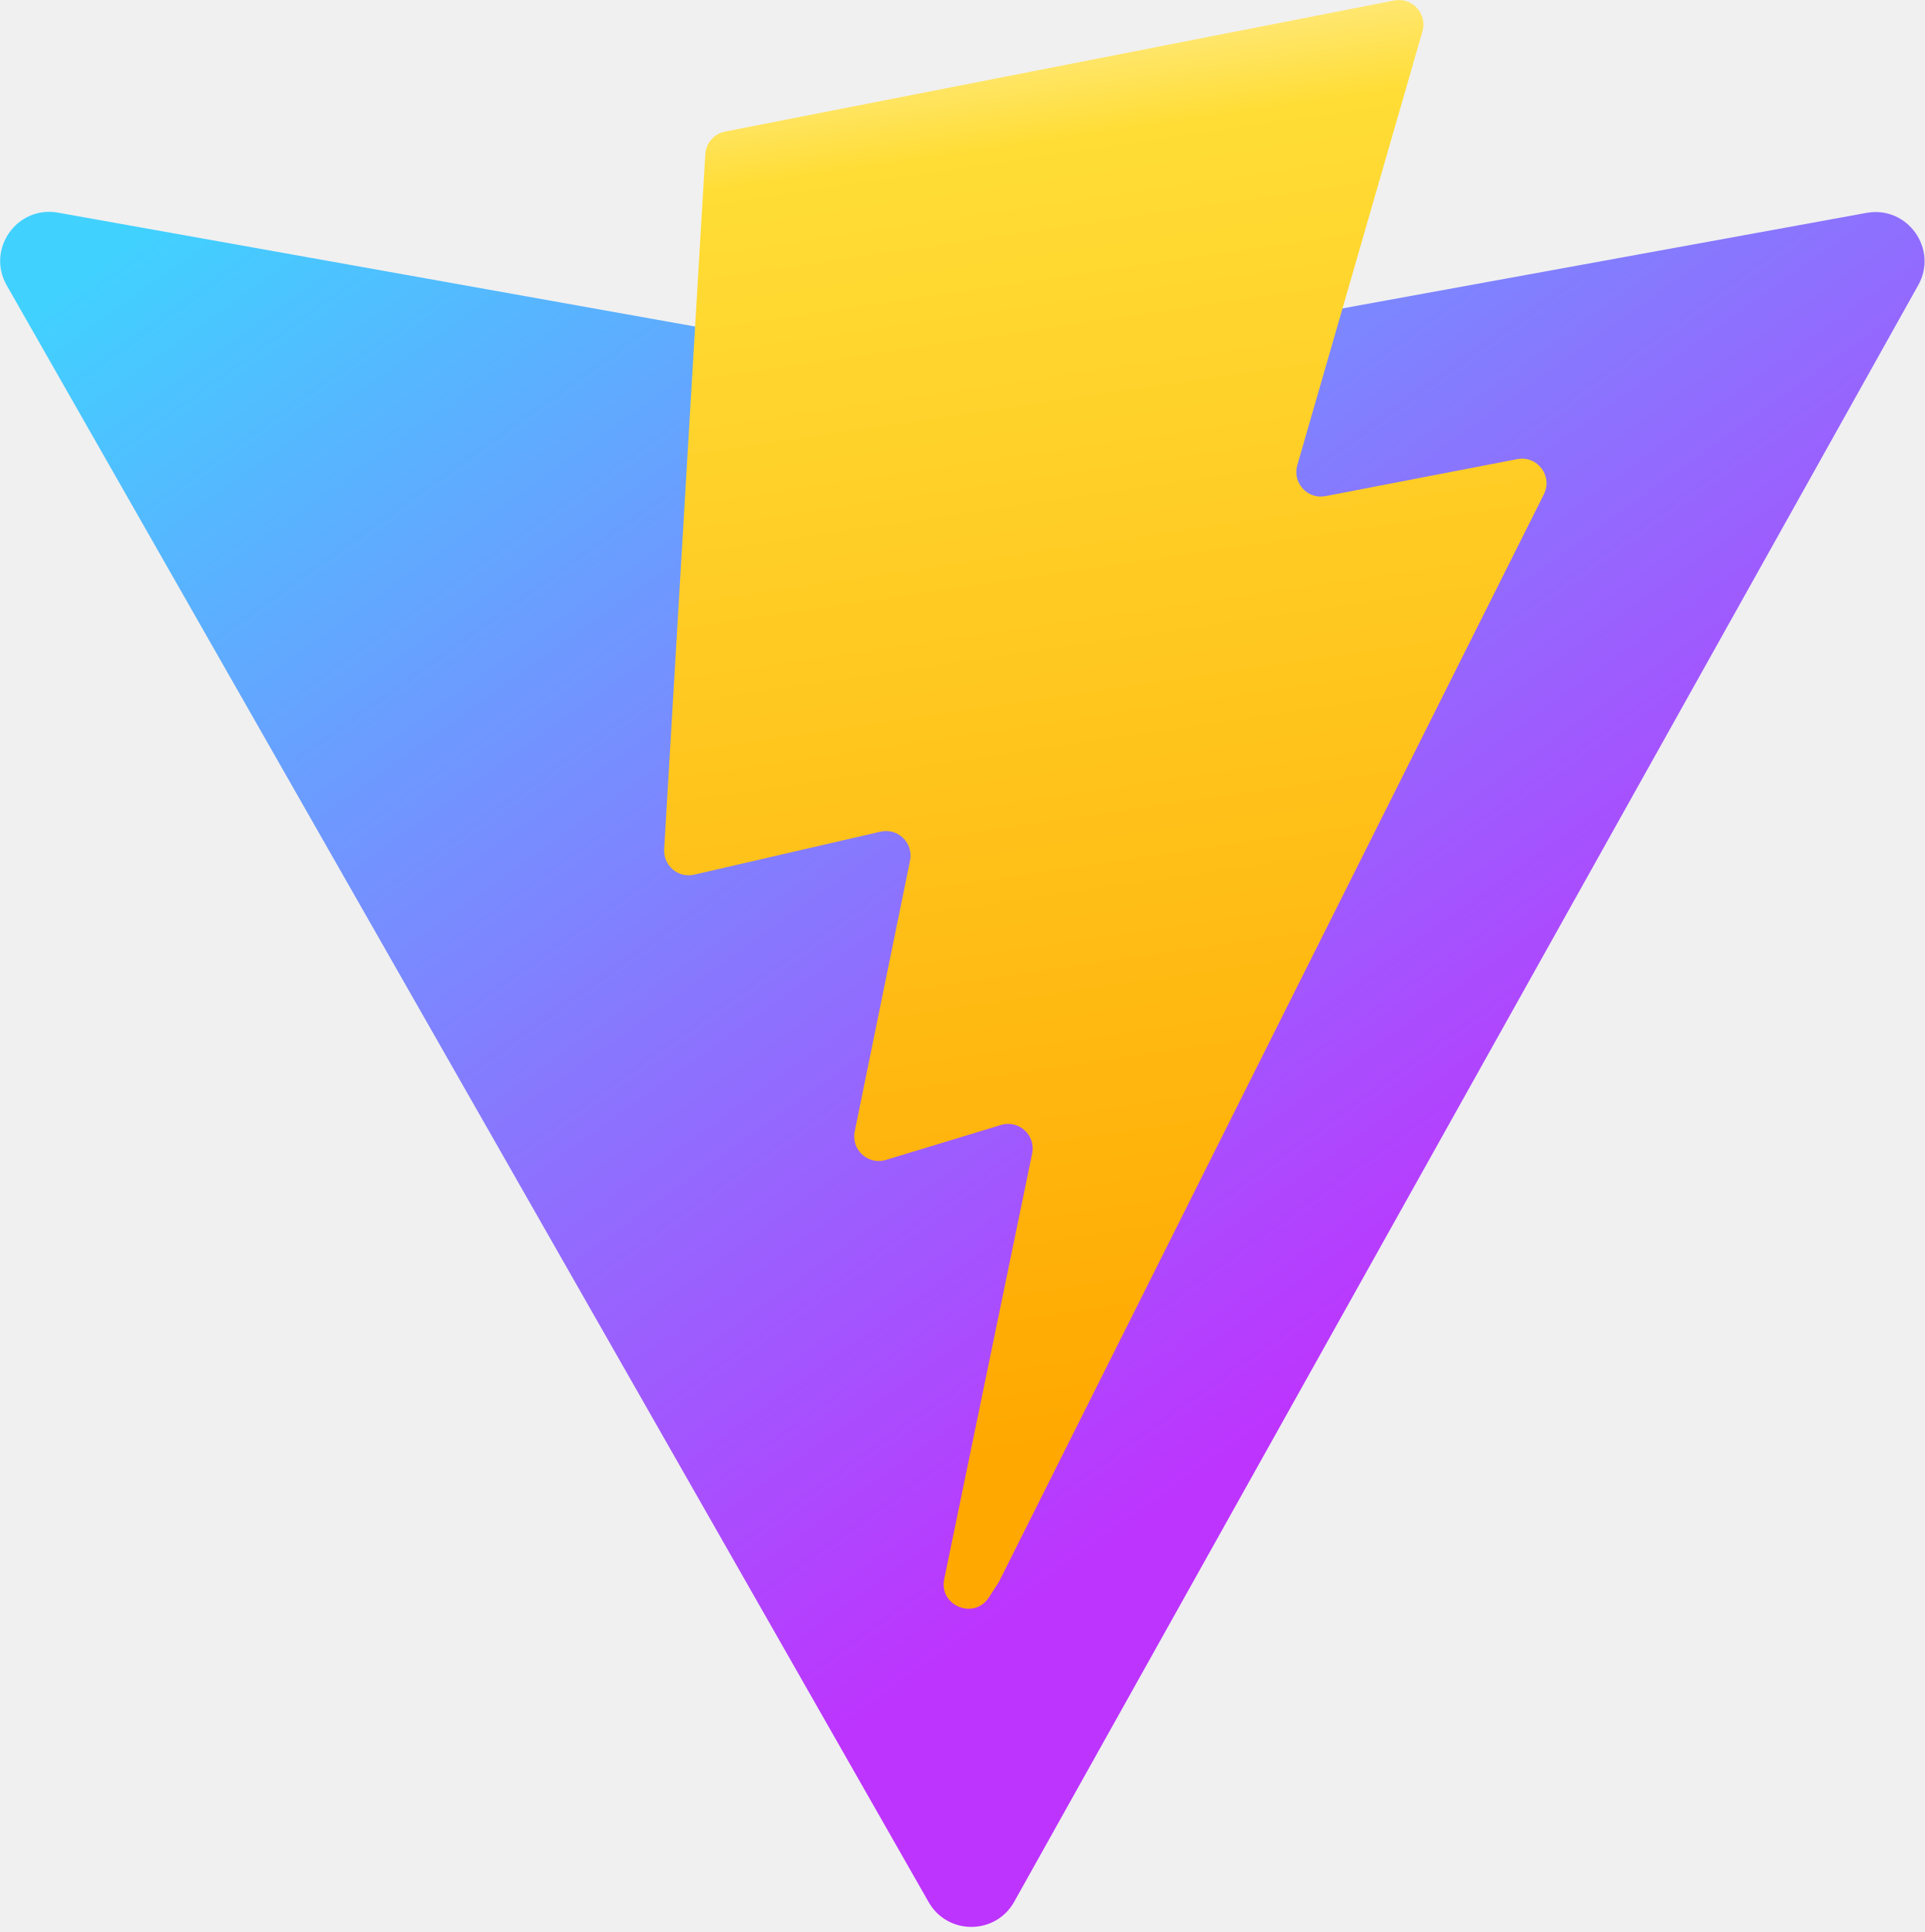
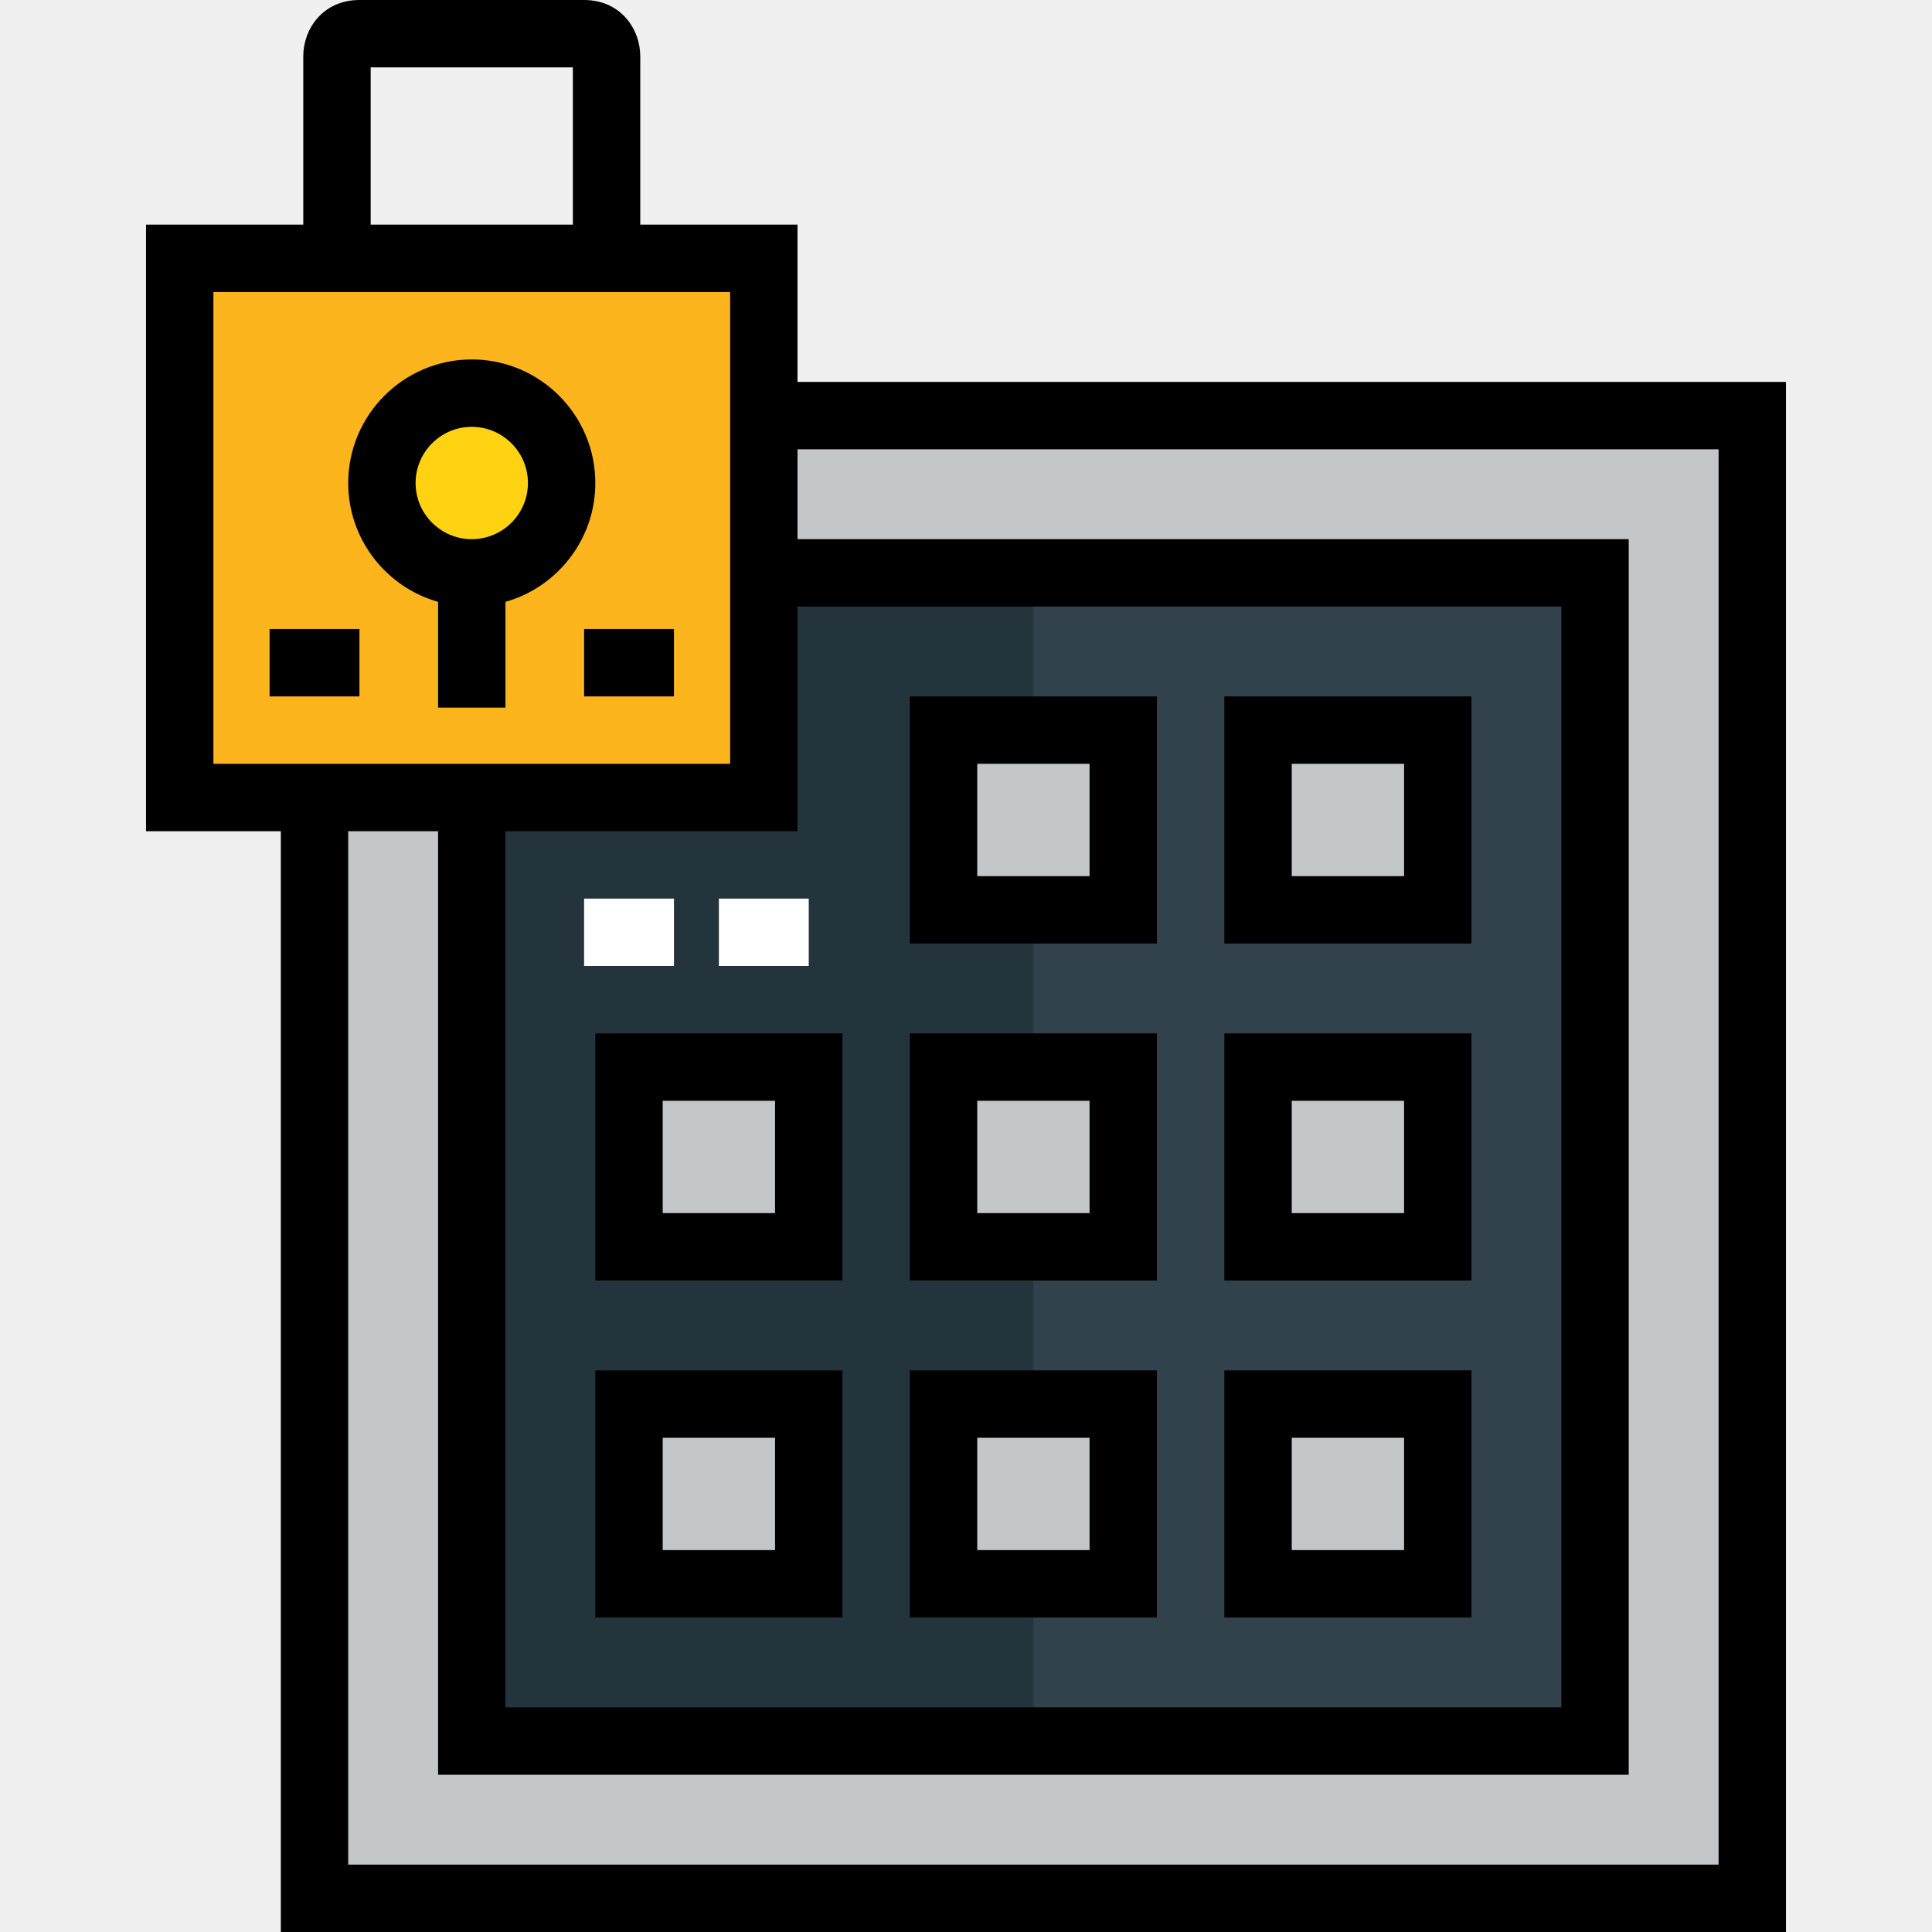
- <svg xmlns="http://www.w3.org/2000/svg" aria-hidden="true" role="img" class="iconify iconify--logos" width="31.88" height="32" preserveAspectRatio="xMidYMid meet" viewBox="0 0 256 257">
-   <defs>
-     <linearGradient id="IconifyId1813088fe1fbc01fb466" x1="-.828%" x2="57.636%" y1="7.652%" y2="78.411%">
-       <stop offset="0%" stop-color="#41D1FF" />
-       <stop offset="100%" stop-color="#BD34FE" />
-     </linearGradient>
-     <linearGradient id="IconifyId1813088fe1fbc01fb467" x1="43.376%" x2="50.316%" y1="2.242%" y2="89.03%">
-       <stop offset="0%" stop-color="#FFEA83" />
-       <stop offset="8.333%" stop-color="#FFDD35" />
-       <stop offset="100%" stop-color="#FFA800" />
-     </linearGradient>
-   </defs>
-   <path fill="url(#IconifyId1813088fe1fbc01fb466)" d="M255.153 37.938L134.897 252.976c-2.483 4.44-8.862 4.466-11.382.048L.875 37.958c-2.746-4.814 1.371-10.646 6.827-9.67l120.385 21.517a6.537 6.537 0 0 0 2.322-.004l117.867-21.483c5.438-.991 9.574 4.796 6.877 9.62Z" />
-   <path fill="url(#IconifyId1813088fe1fbc01fb467)" d="M185.432.063L96.44 17.501a3.268 3.268 0 0 0-2.634 3.014l-5.474 92.456a3.268 3.268 0 0 0 3.997 3.378l24.777-5.718c2.318-.535 4.413 1.507 3.936 3.838l-7.361 36.047c-.495 2.426 1.782 4.5 4.151 3.78l15.304-4.649c2.372-.72 4.652 1.36 4.15 3.788l-11.698 56.621c-.732 3.542 3.979 5.473 5.943 2.437l1.313-2.028l72.516-144.72c1.215-2.423-.88-5.186-3.54-4.672l-25.505 4.922c-2.396.462-4.435-1.77-3.759-4.114l16.646-57.705c.677-2.35-1.37-4.583-3.769-4.113Z" />
+ <svg xmlns="http://www.w3.org/2000/svg" version="1.1" id="Layer_1" viewBox="0 0 512 512" xml:space="preserve">
+   <g>
+     <rect x="333.395" y="193.488" style="fill:#C3C7C9;" width="47.628" height="47.628" />
+     <rect x="333.395" y="282.791" style="fill:#C3C7C9;" width="47.628" height="47.628" />
+     <rect x="333.395" y="372.093" style="fill:#C3C7C9;" width="47.628" height="47.628" />
+     <rect x="250.047" y="372.093" style="fill:#C3C7C9;" width="47.628" height="47.628" />
+     <rect x="166.698" y="372.093" style="fill:#C3C7C9;" width="47.628" height="47.628" />
+     <rect x="166.698" y="282.791" style="fill:#C3C7C9;" width="47.628" height="47.628" />
+     <rect x="250.047" y="282.791" style="fill:#C3C7C9;" width="47.628" height="47.628" />
+     <rect x="250.047" y="193.488" style="fill:#C3C7C9;" width="47.628" height="47.628" />
+   </g>
+   <path style="fill:#31424D;" d="M214.326,282.791h-47.628v47.628h47.628V282.791z M125.023,211.349h77.395v-59.535h220.279v309.581  H125.023V211.349z M381.023,419.721v-47.628h-47.628v47.628H381.023z M381.023,330.419v-47.628h-47.628v47.628H381.023z   M381.023,241.116v-47.628h-47.628v47.628H381.023z M297.674,419.721v-47.628h-47.628v47.628H297.674z M297.674,330.419v-47.628  h-47.628v47.628H297.674z M297.674,241.116v-47.628h-47.628v47.628H297.674z M214.326,419.721v-47.628h-47.628v47.628H214.326z" />
+   <polygon style="fill:#C3C7C9;" points="464.372,110.14 464.372,503.07 83.349,503.07 83.349,211.349 125.023,211.349   125.023,461.395 422.698,461.395 422.698,151.814 202.419,151.814 202.419,110.14 " />
+   <path style="fill:#FFD311;" d="M125.023,104.186c13.098,0,23.814,10.716,23.814,23.814s-10.716,23.814-23.814,23.814  S101.209,141.098,101.209,128S111.926,104.186,125.023,104.186z" />
+   <path style="fill:#FDB51E;" d="M125.023,151.814c13.098,0,23.814-10.716,23.814-23.814s-10.716-23.814-23.814-23.814  S101.209,114.902,101.209,128S111.926,151.814,125.023,151.814z M202.419,151.814v59.535h-77.395H83.349H47.628V68.465h154.791  v41.674V151.814z" />
+   <path style="fill:#24343D;" d="M250.047,419.721v-47.628h23.814v-41.674h-23.814v-47.628h23.814v-41.674h-23.814v-47.628h23.814  v-41.674h-71.442v59.535h-77.395v250.047H273.86v-41.674H250.047z M214.326,419.721h-47.628v-47.628h47.628V419.721z   M214.326,330.419h-47.628v-47.628h47.628V330.419z" />
+   <path d="M211.349,101.209V59.535h-41.674V14.884C169.674,7.668,164.458,0,154.791,0H95.256c-9.667,0-14.884,7.668-14.884,14.884  v44.651H38.698v160.744h35.721V512h398.884V101.209H211.349z M133.953,220.279h77.395v-59.535h202.419v291.721H133.953V220.279z   M98.233,17.86h53.581v41.674H98.233V17.86z M56.558,77.395h136.93v125.023H56.558V77.395z M455.442,494.14H92.279v-273.86h23.814  v250.047h315.535V142.884H211.349V119.07h244.093V494.14z" />
+   <path d="M157.767,128c0-18.055-14.69-32.744-32.744-32.744S92.279,109.945,92.279,128c0,14.959,10.088,27.598,23.814,31.496v28.039  h17.86v-28.039C147.68,155.598,157.767,142.959,157.767,128z M125.023,142.884c-8.207,0-14.884-6.676-14.884-14.884  s6.676-14.884,14.884-14.884s14.884,6.676,14.884,14.884S133.231,142.884,125.023,142.884z" />
+   <path d="M241.116,250.047h65.488v-65.488h-65.488V250.047z M258.977,202.419h29.767v29.767h-29.767V202.419z" />
+   <path d="M324.465,250.047h65.488v-65.488h-65.488V250.047z M342.326,202.419h29.767v29.767h-29.767V202.419z" />
+   <path d="M324.465,339.349h65.488V273.86h-65.488V339.349z M342.326,291.721h29.767v29.767h-29.767V291.721z" />
+   <path d="M241.116,339.349h65.488V273.86h-65.488V339.349z M258.977,291.721h29.767v29.767h-29.767V291.721z" />
+   <path d="M157.767,339.349h65.488V273.86h-65.488V339.349z M175.628,291.721h29.767v29.767h-29.767V291.721z" />
+   <path d="M324.465,428.651h65.488v-65.488h-65.488V428.651z M342.326,381.023h29.767v29.767h-29.767V381.023z" />
+   <path d="M241.116,428.651h65.488v-65.488h-65.488V428.651z M258.977,381.023h29.767v29.767h-29.767V381.023z" />
+   <path d="M157.767,428.651h65.488v-65.488h-65.488V428.651z M175.628,381.023h29.767v29.767h-29.767V381.023z" />
+   <g>
+     <rect x="154.791" y="238.14" style="fill:#FFFFFF;" width="23.814" height="17.86" />
+     <rect x="190.512" y="238.14" style="fill:#FFFFFF;" width="23.814" height="17.86" />
+   </g>
+   <rect x="71.442" y="166.698" width="23.814" height="17.86" />
+   <rect x="154.791" y="166.698" width="23.814" height="17.86" />
</svg>
